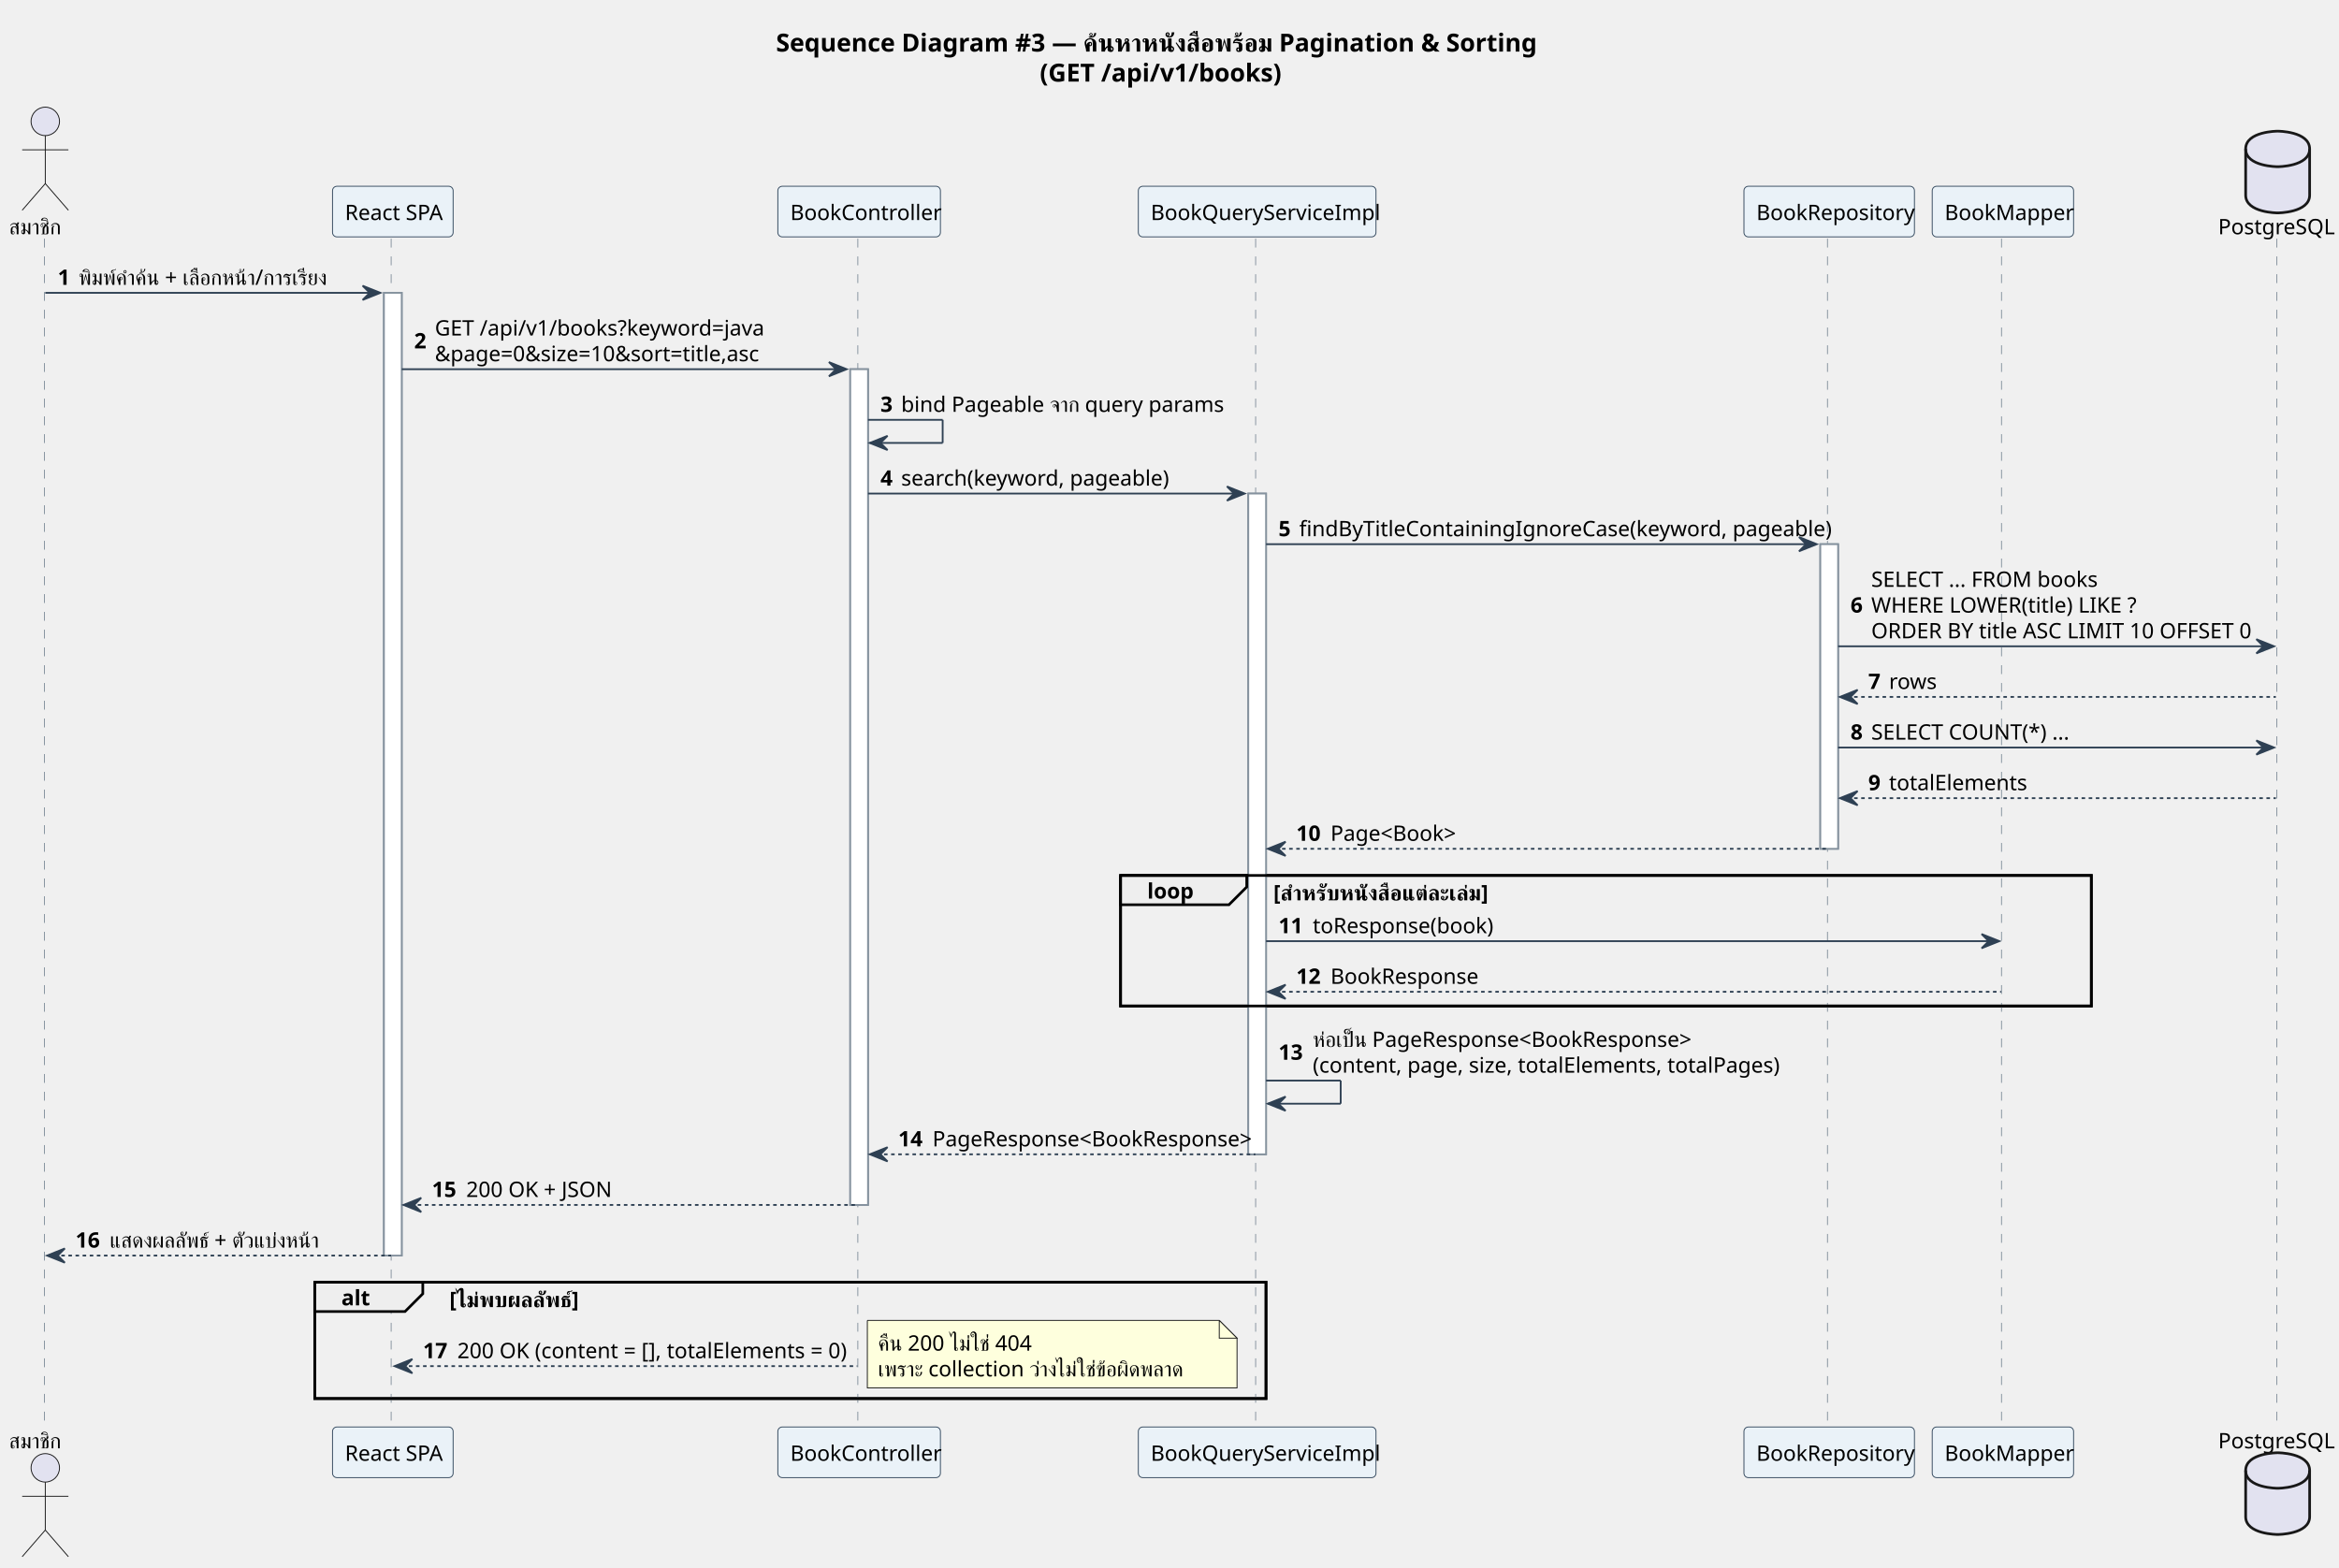
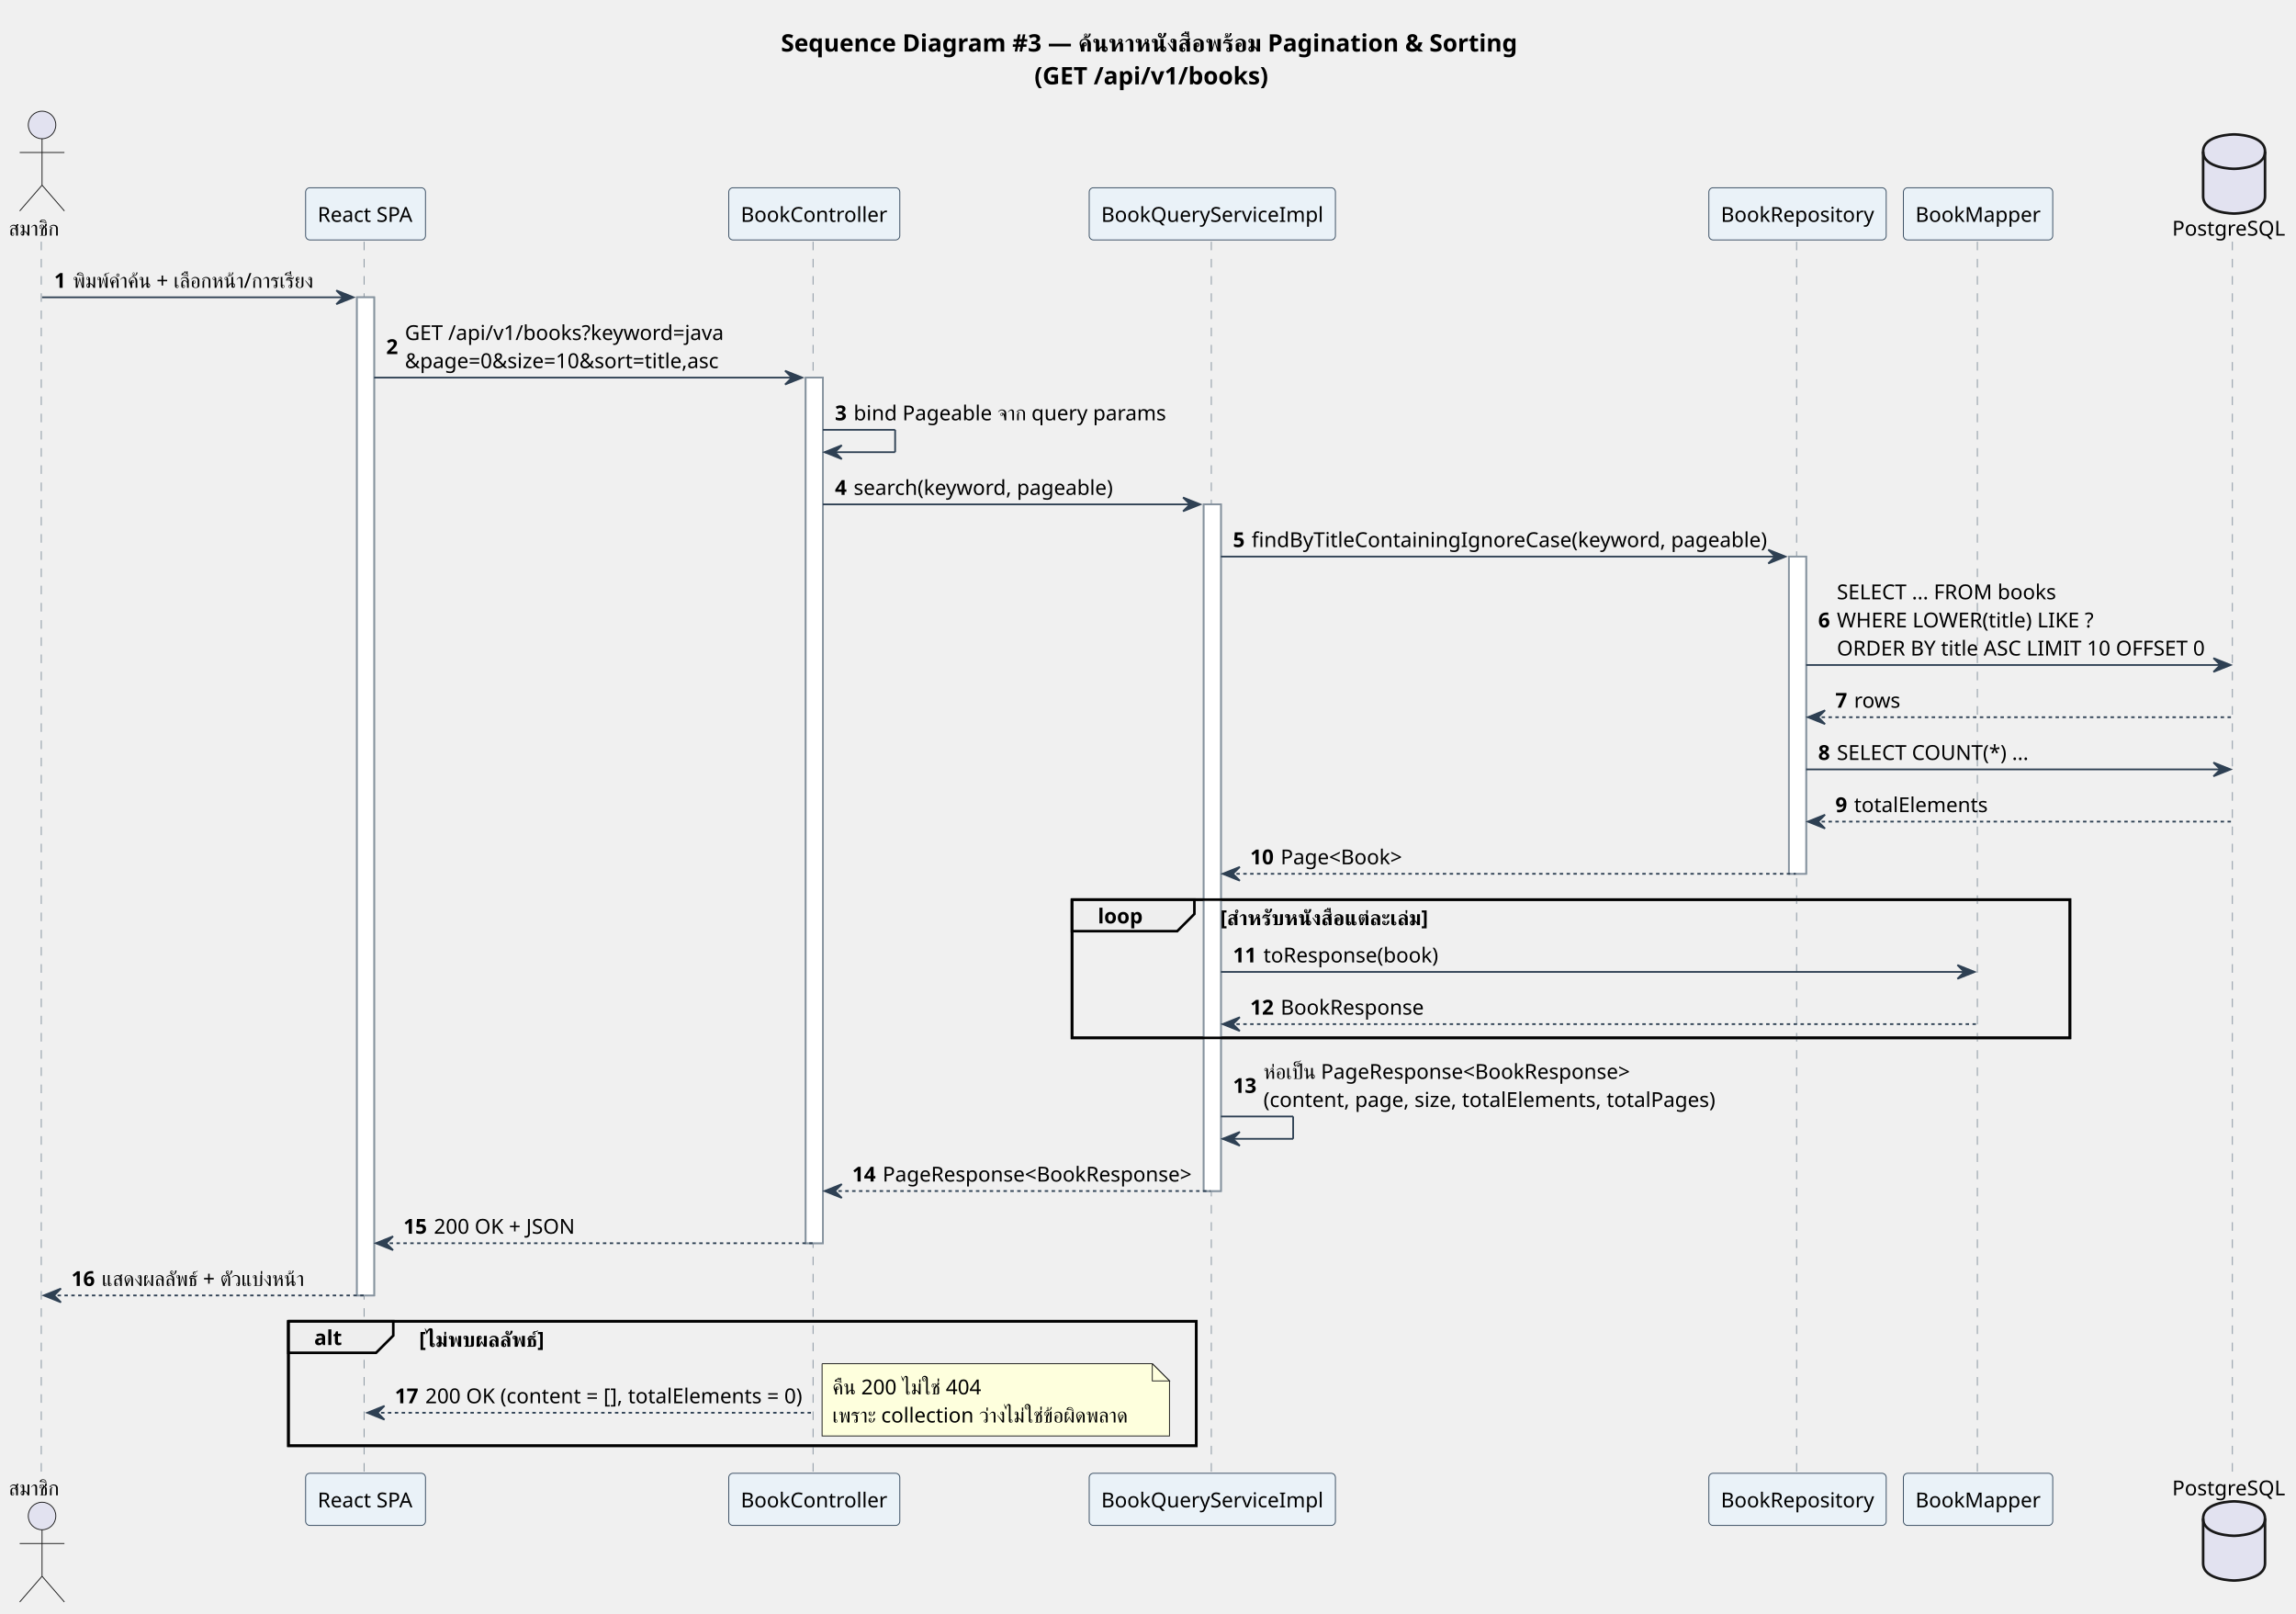
- <svg xmlns="http://www.w3.org/2000/svg" contentStyleType="text/css" data-diagram-type="SEQUENCE" height="882px" preserveAspectRatio="none" style="width:1316px;height:882px;background:#FFFFFF;" version="1.1" viewBox="0 0 1316 882" width="1316px" zoomAndPan="magnify">
+ <svg xmlns="http://www.w3.org/2000/svg" contentStyleType="text/css" data-diagram-type="SEQUENCE" height="938px" preserveAspectRatio="none" style="width:1335px;height:938px;background:#FFFFFF;" version="1.1" viewBox="0 0 1335 938" width="1335px" zoomAndPan="magnify">
  <defs />
  <g>
-     <text fill="#000000" font-family="Tahoma" font-size="14" font-weight="bold" lengthAdjust="spacing" textLength="445.731" x="436.605" y="29.007">Sequence Diagram #3 — ค้นหาหนังสือพร้อม Pagination &amp; Sorting</text>
-     <text fill="#000000" font-family="Tahoma" font-size="14" font-weight="bold" lengthAdjust="spacing" textLength="148.873" x="585.034" y="45.905">(GET /api/v1/books)</text>
-     <g>
-       <rect fill="#FFFFFF" height="541.688" style="stroke:#85929E;stroke-width:1;" width="10" x="216.016" y="164.766" />
-     </g>
-     <g>
-       <rect fill="#FFFFFF" height="470.234" style="stroke:#85929E;stroke-width:1;" width="10" x="478.373" y="207.734" />
-     </g>
-     <g>
-       <rect fill="#FFFFFF" height="371.781" style="stroke:#85929E;stroke-width:1;" width="10" x="702.32" y="277.703" />
-     </g>
-     <g>
-       <rect fill="#FFFFFF" height="171.391" style="stroke:#85929E;stroke-width:1;" width="10" x="1024.17" y="306.188" />
-     </g>
-     <rect fill="none" height="73.453" style="stroke:#000000;stroke-width:1.5;" width="546.194" x="630.467" y="492.578" />
-     <rect fill="none" height="65.453" style="stroke:#000000;stroke-width:1.5;" width="535.215" x="177.086" y="721.453" />
-     <g>
-       <rect fill="#000000" fill-opacity="0" height="669.625" width="8" x="21.484" y="134.281" />
-       <line style="stroke:#85929E;stroke-width:0.5;stroke-dasharray:5.0,5.0;" x1="25" x2="25" y1="134.281" y2="803.906" />
-     </g>
-     <g>
-       <rect fill="#000000" fill-opacity="0" height="669.625" width="8" x="217.016" y="134.281" />
-       <line style="stroke:#85929E;stroke-width:0.5;stroke-dasharray:5.0,5.0;" x1="220.086" x2="220.086" y1="134.281" y2="803.906" />
-     </g>
-     <g>
-       <rect fill="#000000" fill-opacity="0" height="669.625" width="8" x="479.373" y="134.281" />
-       <line style="stroke:#85929E;stroke-width:0.5;stroke-dasharray:5.0,5.0;" x1="482.637" x2="482.637" y1="134.281" y2="803.906" />
-     </g>
-     <g>
-       <rect fill="#000000" fill-opacity="0" height="669.625" width="8" x="703.32" y="134.281" />
-       <line style="stroke:#85929E;stroke-width:0.5;stroke-dasharray:5.0,5.0;" x1="706.467" x2="706.467" y1="134.281" y2="803.906" />
-     </g>
-     <g>
-       <rect fill="#000000" fill-opacity="0" height="669.625" width="8" x="1025.17" y="134.281" />
-       <line style="stroke:#85929E;stroke-width:0.5;stroke-dasharray:5.0,5.0;" x1="1028.21" x2="1028.21" y1="134.281" y2="803.906" />
-     </g>
-     <g>
-       <rect fill="#000000" fill-opacity="0" height="669.625" width="8" x="1122.896" y="134.281" />
-       <line style="stroke:#85929E;stroke-width:0.5;stroke-dasharray:5.0,5.0;" x1="1126.13" x2="1126.13" y1="134.281" y2="803.906" />
-     </g>
-     <g>
-       <rect fill="#000000" fill-opacity="0" height="669.625" width="8" x="1277.48" y="134.281" />
-       <line style="stroke:#85929E;stroke-width:0.5;stroke-dasharray:5.0,5.0;" x1="1281.021" x2="1281.021" y1="134.281" y2="803.906" />
+     <text fill="#000000" font-family="Tahoma" font-size="14" font-weight="bold" lengthAdjust="spacing" textLength="430.834" x="454.069" y="29.966">Sequence Diagram #3 — ค้นหาหนังสือพร้อม Pagination &amp; Sorting</text>
+     <text fill="#000000" font-family="Tahoma" font-size="14" font-weight="bold" lengthAdjust="spacing" textLength="136.094" x="601.439" y="49.034">(GET /api/v1/books)</text>
+     <g>
+       <rect fill="#FFFFFF" height="580.226" style="stroke:#85929E;stroke-width:1;" width="10" x="207.545" y="172.824" />
+     </g>
+     <g>
+       <rect fill="#FFFFFF" height="503.194" style="stroke:#85929E;stroke-width:1;" width="10" x="468.467" y="219.512" />
+     </g>
+     <g>
+       <rect fill="#FFFFFF" height="399.162" style="stroke:#85929E;stroke-width:1;" width="10" x="699.896" y="293.2" />
+     </g>
+     <g>
+       <rect fill="#FFFFFF" height="184.409" style="stroke:#85929E;stroke-width:1;" width="10" x="1040.17" y="323.545" />
+     </g>
+     <rect fill="none" height="80.376" style="stroke:#000000;stroke-width:1.5;" width="580.237" x="623.318" y="522.953" />
+     <rect fill="none" height="72.376" style="stroke:#000000;stroke-width:1.5;" width="527.897" x="167.699" y="768.051" />
+     <g>
+       <rect fill="#000000" fill-opacity="0" height="716.947" width="8" x="20.452" y="140.48" />
+       <line style="stroke:#85929E;stroke-width:0.5;stroke-dasharray:5.0,5.0;" x1="24" x2="24" y1="140.48" y2="857.427" />
+     </g>
+     <g>
+       <rect fill="#000000" fill-opacity="0" height="716.947" width="8" x="208.545" y="140.48" />
+       <line style="stroke:#85929E;stroke-width:0.5;stroke-dasharray:5.0,5.0;" x1="211.699" x2="211.699" y1="140.48" y2="857.427" />
+     </g>
+     <g>
+       <rect fill="#000000" fill-opacity="0" height="716.947" width="8" x="469.467" y="140.48" />
+       <line style="stroke:#85929E;stroke-width:0.5;stroke-dasharray:5.0,5.0;" x1="472.741" x2="472.741" y1="140.48" y2="857.427" />
+     </g>
+     <g>
+       <rect fill="#000000" fill-opacity="0" height="716.947" width="8" x="700.896" y="140.48" />
+       <line style="stroke:#85929E;stroke-width:0.5;stroke-dasharray:5.0,5.0;" x1="704.318" x2="704.318" y1="140.48" y2="857.427" />
+     </g>
+     <g>
+       <rect fill="#000000" fill-opacity="0" height="716.947" width="8" x="1041.17" y="140.48" />
+       <line style="stroke:#85929E;stroke-width:0.5;stroke-dasharray:5.0,5.0;" x1="1044.614" x2="1044.614" y1="140.48" y2="857.427" />
+     </g>
+     <g>
+       <rect fill="#000000" fill-opacity="0" height="716.947" width="8" x="1146.141" y="140.48" />
+       <line style="stroke:#85929E;stroke-width:0.5;stroke-dasharray:5.0,5.0;" x1="1149.727" x2="1149.727" y1="140.48" y2="857.427" />
+     </g>
+     <g>
+       <rect fill="#000000" fill-opacity="0" height="716.947" width="8" x="1294.996" y="140.48" />
+       <line style="stroke:#85929E;stroke-width:0.5;stroke-dasharray:5.0,5.0;" x1="1298.02" x2="1298.02" y1="140.48" y2="857.427" />
    </g>
    <g class="participant participant-head" data-participant="M">
-       <text fill="#000000" font-family="Tahoma" font-size="12" lengthAdjust="spacing" textLength="34.969" x="5" y="131.803">สมาชิก</text>
-       <ellipse cx="25.484" cy="68.297" fill="#E2E2F0" rx="8" ry="8" style="stroke:#181818;stroke-width:0.5;" />
-       <path d="M25.484,76.297 L25.484,103.297 M12.484,84.297 L38.484,84.297 M25.484,103.297 L12.484,118.297 M25.484,103.297 L38.484,118.297" fill="none" style="stroke:#181818;stroke-width:0.5;" />
+       <text fill="#000000" font-family="Tahoma" font-size="12" lengthAdjust="spacing" textLength="32.904" x="5" y="136.964">สมาชิก</text>
+       <ellipse cx="24.452" cy="72.636" fill="#E2E2F0" rx="8" ry="8" style="stroke:#181818;stroke-width:0.5;" />
+       <path d="M24.452,80.636 L24.452,107.636 M11.452,88.636 L37.452,88.636 M24.452,107.636 L11.452,122.636 M24.452,107.636 L37.452,122.636" fill="none" style="stroke:#181818;stroke-width:0.5;" />
    </g>
    <g class="participant participant-tail" data-participant="M">
-       <text fill="#000000" font-family="Tahoma" font-size="12" lengthAdjust="spacing" textLength="34.969" x="5" y="814.912">สมาชิก</text>
-       <ellipse cx="25.484" cy="825.891" fill="#E2E2F0" rx="8" ry="8" style="stroke:#181818;stroke-width:0.5;" />
-       <path d="M25.484,833.891 L25.484,860.891 M12.484,841.891 L38.484,841.891 M25.484,860.891 L12.484,875.891 M25.484,860.891 L38.484,875.891" fill="none" style="stroke:#181818;stroke-width:0.5;" />
+       <text fill="#000000" font-family="Tahoma" font-size="12" lengthAdjust="spacing" textLength="32.904" x="5" y="869.255">สมาชิก</text>
+       <ellipse cx="24.452" cy="881.271" fill="#E2E2F0" rx="8" ry="8" style="stroke:#181818;stroke-width:0.5;" />
+       <path d="M24.452,889.271 L24.452,916.271 M11.452,897.271 L37.452,897.271 M24.452,916.271 L11.452,931.271 M24.452,916.271 L37.452,931.271" fill="none" style="stroke:#181818;stroke-width:0.5;" />
    </g>
    <g class="participant participant-head" data-participant="UI">
-       <rect fill="#EAF2F8" height="28.484" rx="2.5" ry="2.5" style="stroke:#34495E;stroke-width:0.5;" width="67.859" x="187.086" y="104.797" />
-       <text fill="#000000" font-family="Tahoma" font-size="12" lengthAdjust="spacing" textLength="53.859" x="194.086" y="123.803">React SPA</text>
+       <rect fill="#EAF2F8" height="30.344" rx="2.5" ry="2.5" style="stroke:#34495E;stroke-width:0.5;" width="69.692" x="177.699" y="109.136" />
+       <text fill="#000000" font-family="Tahoma" font-size="12" lengthAdjust="spacing" textLength="55.692" x="184.699" y="128.964">React SPA</text>
    </g>
    <g class="participant participant-tail" data-participant="UI">
-       <rect fill="#EAF2F8" height="28.484" rx="2.5" ry="2.5" style="stroke:#34495E;stroke-width:0.5;" width="67.859" x="187.086" y="802.906" />
-       <text fill="#000000" font-family="Tahoma" font-size="12" lengthAdjust="spacing" textLength="53.859" x="194.086" y="821.912">React SPA</text>
+       <rect fill="#EAF2F8" height="30.344" rx="2.5" ry="2.5" style="stroke:#34495E;stroke-width:0.5;" width="69.692" x="177.699" y="856.427" />
+       <text fill="#000000" font-family="Tahoma" font-size="12" lengthAdjust="spacing" textLength="55.692" x="184.699" y="876.255">React SPA</text>
    </g>
    <g class="participant participant-head" data-participant="C">
-       <rect fill="#EAF2F8" height="28.484" rx="2.5" ry="2.5" style="stroke:#34495E;stroke-width:0.5;" width="91.473" x="437.637" y="104.797" />
-       <text fill="#000000" font-family="Tahoma" font-size="12" lengthAdjust="spacing" textLength="77.473" x="444.637" y="123.803">BookController</text>
+       <rect fill="#EAF2F8" height="30.344" rx="2.5" ry="2.5" style="stroke:#34495E;stroke-width:0.5;" width="99.453" x="423.741" y="109.136" />
+       <text fill="#000000" font-family="Tahoma" font-size="12" lengthAdjust="spacing" textLength="85.453" x="430.741" y="128.964">BookController</text>
    </g>
    <g class="participant participant-tail" data-participant="C">
-       <rect fill="#EAF2F8" height="28.484" rx="2.5" ry="2.5" style="stroke:#34495E;stroke-width:0.5;" width="91.473" x="437.637" y="802.906" />
-       <text fill="#000000" font-family="Tahoma" font-size="12" lengthAdjust="spacing" textLength="77.473" x="444.637" y="821.912">BookController</text>
+       <rect fill="#EAF2F8" height="30.344" rx="2.5" ry="2.5" style="stroke:#34495E;stroke-width:0.5;" width="99.453" x="423.741" y="856.427" />
+       <text fill="#000000" font-family="Tahoma" font-size="12" lengthAdjust="spacing" textLength="85.453" x="430.741" y="876.255">BookController</text>
    </g>
    <g class="participant participant-head" data-participant="S">
-       <rect fill="#EAF2F8" height="28.484" rx="2.5" ry="2.5" style="stroke:#34495E;stroke-width:0.5;" width="133.707" x="640.467" y="104.797" />
-       <text fill="#000000" font-family="Tahoma" font-size="12" lengthAdjust="spacing" textLength="119.707" x="647.467" y="123.803">BookQueryServiceImpl</text>
+       <rect fill="#EAF2F8" height="30.344" rx="2.5" ry="2.5" style="stroke:#34495E;stroke-width:0.5;" width="143.157" x="633.318" y="109.136" />
+       <text fill="#000000" font-family="Tahoma" font-size="12" lengthAdjust="spacing" textLength="129.157" x="640.318" y="128.964">BookQueryServiceImpl</text>
    </g>
    <g class="participant participant-tail" data-participant="S">
-       <rect fill="#EAF2F8" height="28.484" rx="2.5" ry="2.5" style="stroke:#34495E;stroke-width:0.5;" width="133.707" x="640.467" y="802.906" />
-       <text fill="#000000" font-family="Tahoma" font-size="12" lengthAdjust="spacing" textLength="119.707" x="647.467" y="821.912">BookQueryServiceImpl</text>
+       <rect fill="#EAF2F8" height="30.344" rx="2.5" ry="2.5" style="stroke:#34495E;stroke-width:0.5;" width="143.157" x="633.318" y="856.427" />
+       <text fill="#000000" font-family="Tahoma" font-size="12" lengthAdjust="spacing" textLength="129.157" x="640.318" y="876.255">BookQueryServiceImpl</text>
    </g>
    <g class="participant participant-head" data-participant="R">
-       <rect fill="#EAF2F8" height="28.484" rx="2.5" ry="2.5" style="stroke:#34495E;stroke-width:0.5;" width="95.92" x="981.21" y="104.797" />
-       <text fill="#000000" font-family="Tahoma" font-size="12" lengthAdjust="spacing" textLength="81.92" x="988.21" y="123.803">BookRepository</text>
+       <rect fill="#EAF2F8" height="30.344" rx="2.5" ry="2.5" style="stroke:#34495E;stroke-width:0.5;" width="103.113" x="993.614" y="109.136" />
+       <text fill="#000000" font-family="Tahoma" font-size="12" lengthAdjust="spacing" textLength="89.113" x="1000.614" y="128.964">BookRepository</text>
    </g>
    <g class="participant participant-tail" data-participant="R">
-       <rect fill="#EAF2F8" height="28.484" rx="2.5" ry="2.5" style="stroke:#34495E;stroke-width:0.5;" width="95.92" x="981.21" y="802.906" />
-       <text fill="#000000" font-family="Tahoma" font-size="12" lengthAdjust="spacing" textLength="81.92" x="988.21" y="821.912">BookRepository</text>
+       <rect fill="#EAF2F8" height="30.344" rx="2.5" ry="2.5" style="stroke:#34495E;stroke-width:0.5;" width="103.113" x="993.614" y="856.427" />
+       <text fill="#000000" font-family="Tahoma" font-size="12" lengthAdjust="spacing" textLength="89.113" x="1000.614" y="876.255">BookRepository</text>
    </g>
    <g class="participant participant-head" data-participant="MP">
-       <rect fill="#EAF2F8" height="28.484" rx="2.5" ry="2.5" style="stroke:#34495E;stroke-width:0.5;" width="79.531" x="1087.13" y="104.797" />
-       <text fill="#000000" font-family="Tahoma" font-size="12" lengthAdjust="spacing" textLength="65.531" x="1094.13" y="123.803">BookMapper</text>
+       <rect fill="#EAF2F8" height="30.344" rx="2.5" ry="2.5" style="stroke:#34495E;stroke-width:0.5;" width="86.829" x="1106.727" y="109.136" />
+       <text fill="#000000" font-family="Tahoma" font-size="12" lengthAdjust="spacing" textLength="72.829" x="1113.727" y="128.964">BookMapper</text>
    </g>
    <g class="participant participant-tail" data-participant="MP">
-       <rect fill="#EAF2F8" height="28.484" rx="2.5" ry="2.5" style="stroke:#34495E;stroke-width:0.5;" width="79.531" x="1087.13" y="802.906" />
-       <text fill="#000000" font-family="Tahoma" font-size="12" lengthAdjust="spacing" textLength="65.531" x="1094.13" y="821.912">BookMapper</text>
+       <rect fill="#EAF2F8" height="30.344" rx="2.5" ry="2.5" style="stroke:#34495E;stroke-width:0.5;" width="86.829" x="1106.727" y="856.427" />
+       <text fill="#000000" font-family="Tahoma" font-size="12" lengthAdjust="spacing" textLength="72.829" x="1113.727" y="876.255">BookMapper</text>
    </g>
    <g class="participant participant-head" data-participant="DB">
-       <text fill="#000000" font-family="Tahoma" font-size="12" lengthAdjust="spacing" textLength="60.92" x="1248.021" y="131.803">PostgreSQL</text>
-       <path d="M1263.48,83.797 C1263.48,73.797 1281.48,73.797 1281.48,73.797 C1281.48,73.797 1299.48,73.797 1299.48,83.797 L1299.48,109.797 C1299.48,119.797 1281.48,119.797 1281.48,119.797 C1281.48,119.797 1263.48,119.797 1263.48,109.797 L1263.48,83.797" fill="#E2E2F0" style="stroke:#181818;stroke-width:1.5;" />
-       <path d="M1263.48,83.797 C1263.48,93.797 1281.48,93.797 1281.48,93.797 C1281.48,93.797 1299.48,93.797 1299.48,83.797" fill="none" style="stroke:#181818;stroke-width:1.5;" />
+       <text fill="#000000" font-family="Tahoma" font-size="12" lengthAdjust="spacing" textLength="65.953" x="1263.02" y="136.964">PostgreSQL</text>
+       <path d="M1280.996,88.136 C1280.996,78.136 1298.996,78.136 1298.996,78.136 C1298.996,78.136 1316.996,78.136 1316.996,88.136 L1316.996,114.136 C1316.996,124.136 1298.996,124.136 1298.996,124.136 C1298.996,124.136 1280.996,124.136 1280.996,114.136 L1280.996,88.136" fill="#E2E2F0" style="stroke:#181818;stroke-width:1.5;" />
+       <path d="M1280.996,88.136 C1280.996,98.136 1298.996,98.136 1298.996,98.136 C1298.996,98.136 1316.996,98.136 1316.996,88.136" fill="none" style="stroke:#181818;stroke-width:1.5;" />
    </g>
    <g class="participant participant-tail" data-participant="DB">
-       <text fill="#000000" font-family="Tahoma" font-size="12" lengthAdjust="spacing" textLength="60.92" x="1248.021" y="814.912">PostgreSQL</text>
-       <path d="M1263.48,827.391 C1263.48,817.391 1281.48,817.391 1281.48,817.391 C1281.48,817.391 1299.48,817.391 1299.48,827.391 L1299.48,853.391 C1299.48,863.391 1281.48,863.391 1281.48,863.391 C1281.48,863.391 1263.48,863.391 1263.48,853.391 L1263.48,827.391" fill="#E2E2F0" style="stroke:#181818;stroke-width:1.5;" />
-       <path d="M1263.48,827.391 C1263.48,837.391 1281.48,837.391 1281.48,837.391 C1281.48,837.391 1299.48,837.391 1299.48,827.391" fill="none" style="stroke:#181818;stroke-width:1.5;" />
-     </g>
-     <g>
-       <rect fill="#FFFFFF" height="541.688" style="stroke:#85929E;stroke-width:1;" width="10" x="216.016" y="164.766" />
-     </g>
-     <g>
-       <rect fill="#FFFFFF" height="470.234" style="stroke:#85929E;stroke-width:1;" width="10" x="478.373" y="207.734" />
-     </g>
-     <g>
-       <rect fill="#FFFFFF" height="371.781" style="stroke:#85929E;stroke-width:1;" width="10" x="702.32" y="277.703" />
-     </g>
-     <g>
-       <rect fill="#FFFFFF" height="171.391" style="stroke:#85929E;stroke-width:1;" width="10" x="1024.17" y="306.188" />
+       <text fill="#000000" font-family="Tahoma" font-size="12" lengthAdjust="spacing" textLength="65.953" x="1263.02" y="869.255">PostgreSQL</text>
+       <path d="M1280.996,882.771 C1280.996,872.771 1298.996,872.771 1298.996,872.771 C1298.996,872.771 1316.996,872.771 1316.996,882.771 L1316.996,908.771 C1316.996,918.771 1298.996,918.771 1298.996,918.771 C1298.996,918.771 1280.996,918.771 1280.996,908.771 L1280.996,882.771" fill="#E2E2F0" style="stroke:#181818;stroke-width:1.5;" />
+       <path d="M1280.996,882.771 C1280.996,892.771 1298.996,892.771 1298.996,892.771 C1298.996,892.771 1316.996,892.771 1316.996,882.771" fill="none" style="stroke:#181818;stroke-width:1.5;" />
+     </g>
+     <g>
+       <rect fill="#FFFFFF" height="580.226" style="stroke:#85929E;stroke-width:1;" width="10" x="207.545" y="172.824" />
+     </g>
+     <g>
+       <rect fill="#FFFFFF" height="503.194" style="stroke:#85929E;stroke-width:1;" width="10" x="468.467" y="219.512" />
+     </g>
+     <g>
+       <rect fill="#FFFFFF" height="399.162" style="stroke:#85929E;stroke-width:1;" width="10" x="699.896" y="293.2" />
+     </g>
+     <g>
+       <rect fill="#FFFFFF" height="184.409" style="stroke:#85929E;stroke-width:1;" width="10" x="1040.17" y="323.545" />
    </g>
    <g class="message" data-participant-1="M" data-participant-2="UI">
-       <polygon fill="#2E4053" points="204.016,160.766,214.016,164.766,204.016,168.766,208.016,164.766" style="stroke:#2E4053;stroke-width:1;" />
-       <line style="stroke:#2E4053;stroke-width:1;" x1="25.484" x2="210.016" y1="164.766" y2="164.766" />
-       <text fill="#000000" font-family="Tahoma" font-size="12" font-weight="bold" lengthAdjust="spacing" textLength="7.641" x="32.484" y="160.287">1</text>
-       <text fill="#000000" font-family="Tahoma" font-size="12" lengthAdjust="spacing" textLength="159.891" x="44.125" y="160.287">พิมพ์คำค้น + เลือกหน้า/การเรียง</text>
+       <polygon fill="#2E4053" points="195.545,168.824,205.545,172.824,195.545,176.824,199.545,172.824" style="stroke:#2E4053;stroke-width:1;" />
+       <line style="stroke:#2E4053;stroke-width:1;" x1="24.452" x2="201.545" y1="172.824" y2="172.824" />
+       <text fill="#000000" font-family="Tahoma" font-size="12" font-weight="bold" lengthAdjust="spacing" textLength="6.864" x="31.452" y="167.308">1</text>
+       <text fill="#000000" font-family="Tahoma" font-size="12" lengthAdjust="spacing" textLength="153.229" x="42.316" y="167.308">พิมพ์คำค้น + เลือกหน้า/การเรียง</text>
    </g>
    <g class="message" data-participant-1="UI" data-participant-2="C">
-       <polygon fill="#2E4053" points="466.373,203.734,476.373,207.734,466.373,211.734,470.373,207.734" style="stroke:#2E4053;stroke-width:1;" />
-       <line style="stroke:#2E4053;stroke-width:1;" x1="226.016" x2="472.373" y1="207.734" y2="207.734" />
-       <text fill="#000000" font-family="Tahoma" font-size="12" font-weight="bold" lengthAdjust="spacing" textLength="7.641" x="233.016" y="196.014">2</text>
-       <text fill="#000000" font-family="Tahoma" font-size="12" lengthAdjust="spacing" textLength="179.478" x="244.656" y="188.772">GET /api/v1/books?keyword=java</text>
-       <text fill="#000000" font-family="Tahoma" font-size="12" lengthAdjust="spacing" textLength="176.59" x="244.656" y="203.256">&amp;page=0&amp;size=10&amp;sort=title,asc</text>
+       <polygon fill="#2E4053" points="456.467,215.512,466.467,219.512,456.467,223.512,460.467,219.512" style="stroke:#2E4053;stroke-width:1;" />
+       <line style="stroke:#2E4053;stroke-width:1;" x1="217.545" x2="462.467" y1="219.512" y2="219.512" />
+       <text fill="#000000" font-family="Tahoma" font-size="12" font-weight="bold" lengthAdjust="spacing" textLength="6.864" x="224.545" y="205.824">2</text>
+       <text fill="#000000" font-family="Tahoma" font-size="12" lengthAdjust="spacing" textLength="185.869" x="235.409" y="197.652">GET /api/v1/books?keyword=java</text>
+       <text fill="#000000" font-family="Tahoma" font-size="12" lengthAdjust="spacing" textLength="182.425" x="235.409" y="213.996">&amp;page=0&amp;size=10&amp;sort=title,asc</text>
    </g>
    <g class="message" data-participant-1="C" data-participant-2="C">
-       <line style="stroke:#2E4053;stroke-width:1;" x1="488.373" x2="530.373" y1="236.219" y2="236.219" />
-       <line style="stroke:#2E4053;stroke-width:1;" x1="530.373" x2="530.373" y1="236.219" y2="249.219" />
-       <line style="stroke:#2E4053;stroke-width:1;" x1="489.373" x2="530.373" y1="249.219" y2="249.219" />
-       <polygon fill="#2E4053" points="499.373,245.219,489.373,249.219,499.373,253.219,495.373,249.219" style="stroke:#2E4053;stroke-width:1;" />
-       <text fill="#000000" font-family="Tahoma" font-size="12" font-weight="bold" lengthAdjust="spacing" textLength="7.641" x="495.373" y="231.74">3</text>
-       <text fill="#000000" font-family="Tahoma" font-size="12" lengthAdjust="spacing" textLength="174.117" x="507.014" y="231.74">bind Pageable จาก query params</text>
+       <line style="stroke:#2E4053;stroke-width:1;" x1="478.467" x2="520.467" y1="249.856" y2="249.856" />
+       <line style="stroke:#2E4053;stroke-width:1;" x1="520.467" x2="520.467" y1="249.856" y2="262.856" />
+       <line style="stroke:#2E4053;stroke-width:1;" x1="479.467" x2="520.467" y1="262.856" y2="262.856" />
+       <polygon fill="#2E4053" points="489.467,258.856,479.467,262.856,489.467,266.856,485.467,262.856" style="stroke:#2E4053;stroke-width:1;" />
+       <text fill="#000000" font-family="Tahoma" font-size="12" font-weight="bold" lengthAdjust="spacing" textLength="6.864" x="485.467" y="244.34">3</text>
+       <text fill="#000000" font-family="Tahoma" font-size="12" lengthAdjust="spacing" textLength="183.733" x="496.331" y="244.34">bind Pageable จาก query params</text>
    </g>
    <g class="message" data-participant-1="C" data-participant-2="S">
-       <polygon fill="#2E4053" points="690.32,273.703,700.32,277.703,690.32,281.703,694.32,277.703" style="stroke:#2E4053;stroke-width:1;" />
-       <line style="stroke:#2E4053;stroke-width:1;" x1="488.373" x2="696.32" y1="277.703" y2="277.703" />
-       <text fill="#000000" font-family="Tahoma" font-size="12" font-weight="bold" lengthAdjust="spacing" textLength="7.641" x="495.373" y="273.225">4</text>
-       <text fill="#000000" font-family="Tahoma" font-size="12" lengthAdjust="spacing" textLength="143.613" x="507.014" y="273.225">search(keyword, pageable)</text>
+       <polygon fill="#2E4053" points="687.896,289.2,697.896,293.2,687.896,297.2,691.896,293.2" style="stroke:#2E4053;stroke-width:1;" />
+       <line style="stroke:#2E4053;stroke-width:1;" x1="478.467" x2="693.896" y1="293.2" y2="293.2" />
+       <text fill="#000000" font-family="Tahoma" font-size="12" font-weight="bold" lengthAdjust="spacing" textLength="6.864" x="485.467" y="287.685">4</text>
+       <text fill="#000000" font-family="Tahoma" font-size="12" lengthAdjust="spacing" textLength="151.477" x="496.331" y="287.685">search(keyword, pageable)</text>
    </g>
    <g class="message" data-participant-1="S" data-participant-2="R">
-       <polygon fill="#2E4053" points="1012.17,302.188,1022.17,306.188,1012.17,310.188,1016.17,306.188" style="stroke:#2E4053;stroke-width:1;" />
-       <line style="stroke:#2E4053;stroke-width:1;" x1="712.32" x2="1018.17" y1="306.188" y2="306.188" />
-       <text fill="#000000" font-family="Tahoma" font-size="12" font-weight="bold" lengthAdjust="spacing" textLength="7.641" x="719.32" y="301.709">5</text>
-       <text fill="#000000" font-family="Tahoma" font-size="12" lengthAdjust="spacing" textLength="281.209" x="730.961" y="301.709">findByTitleContainingIgnoreCase(keyword, pageable)</text>
+       <polygon fill="#2E4053" points="1028.17,319.545,1038.17,323.545,1028.17,327.545,1032.17,323.545" style="stroke:#2E4053;stroke-width:1;" />
+       <line style="stroke:#2E4053;stroke-width:1;" x1="709.896" x2="1034.17" y1="323.545" y2="323.545" />
+       <text fill="#000000" font-family="Tahoma" font-size="12" font-weight="bold" lengthAdjust="spacing" textLength="6.864" x="716.896" y="318.029">5</text>
+       <text fill="#000000" font-family="Tahoma" font-size="12" lengthAdjust="spacing" textLength="300.41" x="727.76" y="318.029">findByTitleContainingIgnoreCase(keyword, pageable)</text>
    </g>
    <g class="message" data-participant-1="R" data-participant-2="DB">
-       <polygon fill="#2E4053" points="1269.48,359.641,1279.48,363.641,1269.48,367.641,1273.48,363.641" style="stroke:#2E4053;stroke-width:1;" />
-       <line style="stroke:#2E4053;stroke-width:1;" x1="1034.17" x2="1275.48" y1="363.641" y2="363.641" />
-       <text fill="#000000" font-family="Tahoma" font-size="12" font-weight="bold" lengthAdjust="spacing" textLength="7.641" x="1041.17" y="344.678">6</text>
-       <text fill="#000000" font-family="Tahoma" font-size="12" lengthAdjust="spacing" textLength="124.922" x="1052.811" y="330.193">SELECT ... FROM books</text>
-       <text fill="#000000" font-family="Tahoma" font-size="12" lengthAdjust="spacing" textLength="149.484" x="1052.811" y="344.678">WHERE LOWER(title) LIKE ?</text>
-       <text fill="#000000" font-family="Tahoma" font-size="12" lengthAdjust="spacing" textLength="211.67" x="1052.811" y="359.162">ORDER BY title ASC LIMIT 10 OFFSET 0</text>
+       <polygon fill="#2E4053" points="1286.996,382.577,1296.996,386.577,1286.996,390.577,1290.996,386.577" style="stroke:#2E4053;stroke-width:1;" />
+       <line style="stroke:#2E4053;stroke-width:1;" x1="1050.17" x2="1292.996" y1="386.577" y2="386.577" />
+       <text fill="#000000" font-family="Tahoma" font-size="12" font-weight="bold" lengthAdjust="spacing" textLength="6.864" x="1057.17" y="364.717">6</text>
+       <text fill="#000000" font-family="Tahoma" font-size="12" lengthAdjust="spacing" textLength="127.489" x="1068.035" y="348.373">SELECT ... FROM books</text>
+       <text fill="#000000" font-family="Tahoma" font-size="12" lengthAdjust="spacing" textLength="149.665" x="1068.035" y="364.717">WHERE LOWER(title) LIKE ?</text>
+       <text fill="#000000" font-family="Tahoma" font-size="12" lengthAdjust="spacing" textLength="213.962" x="1068.035" y="381.061">ORDER BY title ASC LIMIT 10 OFFSET 0</text>
    </g>
    <g class="message" data-participant-1="DB" data-participant-2="R">
-       <polygon fill="#2E4053" points="1045.17,388.125,1035.17,392.125,1045.17,396.125,1041.17,392.125" style="stroke:#2E4053;stroke-width:1;" />
-       <line style="stroke:#2E4053;stroke-width:1;stroke-dasharray:2.0,2.0;" x1="1039.17" x2="1280.48" y1="392.125" y2="392.125" />
-       <text fill="#000000" font-family="Tahoma" font-size="12" font-weight="bold" lengthAdjust="spacing" textLength="7.641" x="1051.17" y="387.647">7</text>
-       <text fill="#000000" font-family="Tahoma" font-size="12" lengthAdjust="spacing" textLength="25.102" x="1062.811" y="387.647">rows</text>
+       <polygon fill="#2E4053" points="1061.17,412.921,1051.17,416.921,1061.17,420.921,1057.17,416.921" style="stroke:#2E4053;stroke-width:1;" />
+       <line style="stroke:#2E4053;stroke-width:1;stroke-dasharray:2.0,2.0;" x1="1055.17" x2="1297.996" y1="416.921" y2="416.921" />
+       <text fill="#000000" font-family="Tahoma" font-size="12" font-weight="bold" lengthAdjust="spacing" textLength="6.864" x="1067.17" y="411.405">7</text>
+       <text fill="#000000" font-family="Tahoma" font-size="12" lengthAdjust="spacing" textLength="27.396" x="1078.035" y="411.405">rows</text>
    </g>
    <g class="message" data-participant-1="R" data-participant-2="DB">
-       <polygon fill="#2E4053" points="1269.48,416.609,1279.48,420.609,1269.48,424.609,1273.48,420.609" style="stroke:#2E4053;stroke-width:1;" />
-       <line style="stroke:#2E4053;stroke-width:1;" x1="1034.17" x2="1275.48" y1="420.609" y2="420.609" />
-       <text fill="#000000" font-family="Tahoma" font-size="12" font-weight="bold" lengthAdjust="spacing" textLength="7.641" x="1041.17" y="416.131">8</text>
-       <text fill="#000000" font-family="Tahoma" font-size="12" lengthAdjust="spacing" textLength="113.057" x="1052.811" y="416.131">SELECT COUNT(*) ...</text>
+       <polygon fill="#2E4053" points="1286.996,443.265,1296.996,447.265,1286.996,451.265,1290.996,447.265" style="stroke:#2E4053;stroke-width:1;" />
+       <line style="stroke:#2E4053;stroke-width:1;" x1="1050.17" x2="1292.996" y1="447.265" y2="447.265" />
+       <text fill="#000000" font-family="Tahoma" font-size="12" font-weight="bold" lengthAdjust="spacing" textLength="6.864" x="1057.17" y="441.749">8</text>
+       <text fill="#000000" font-family="Tahoma" font-size="12" lengthAdjust="spacing" textLength="111.697" x="1068.035" y="441.749">SELECT COUNT(*) ...</text>
    </g>
    <g class="message" data-participant-1="DB" data-participant-2="R">
-       <polygon fill="#2E4053" points="1045.17,445.094,1035.17,449.094,1045.17,453.094,1041.17,449.094" style="stroke:#2E4053;stroke-width:1;" />
-       <line style="stroke:#2E4053;stroke-width:1;stroke-dasharray:2.0,2.0;" x1="1039.17" x2="1280.48" y1="449.094" y2="449.094" />
-       <text fill="#000000" font-family="Tahoma" font-size="12" font-weight="bold" lengthAdjust="spacing" textLength="7.641" x="1051.17" y="444.615">9</text>
-       <text fill="#000000" font-family="Tahoma" font-size="12" lengthAdjust="spacing" textLength="71.83" x="1062.811" y="444.615">totalElements</text>
+       <polygon fill="#2E4053" points="1061.17,473.609,1051.17,477.609,1061.17,481.609,1057.17,477.609" style="stroke:#2E4053;stroke-width:1;" />
+       <line style="stroke:#2E4053;stroke-width:1;stroke-dasharray:2.0,2.0;" x1="1055.17" x2="1297.996" y1="477.609" y2="477.609" />
+       <text fill="#000000" font-family="Tahoma" font-size="12" font-weight="bold" lengthAdjust="spacing" textLength="6.864" x="1067.17" y="472.093">9</text>
+       <text fill="#000000" font-family="Tahoma" font-size="12" lengthAdjust="spacing" textLength="77.773" x="1078.035" y="472.093">totalElements</text>
    </g>
    <g class="message" data-participant-1="R" data-participant-2="S">
-       <polygon fill="#2E4053" points="723.32,473.578,713.32,477.578,723.32,481.578,719.32,477.578" style="stroke:#2E4053;stroke-width:1;" />
-       <line style="stroke:#2E4053;stroke-width:1;stroke-dasharray:2.0,2.0;" x1="717.32" x2="1028.17" y1="477.578" y2="477.578" />
-       <text fill="#000000" font-family="Tahoma" font-size="12" font-weight="bold" lengthAdjust="spacing" textLength="15.281" x="729.32" y="473.1">10</text>
-       <text fill="#000000" font-family="Tahoma" font-size="12" lengthAdjust="spacing" textLength="69.404" x="748.602" y="473.1">Page&lt;Book&gt;</text>
-     </g>
-     <path d="M630.467,492.578 L701.453,492.578 L701.453,499.062 L691.453,509.062 L630.467,509.062 L630.467,492.578" fill="#EEEEEE" style="stroke:#000000;stroke-width:1.5;" />
-     <rect fill="none" height="73.453" style="stroke:#000000;stroke-width:1.5;" width="546.194" x="630.467" y="492.578" />
-     <text fill="#000000" font-family="Tahoma" font-size="12" font-weight="bold" lengthAdjust="spacing" textLength="25.986" x="645.467" y="505.584">loop</text>
-     <text fill="#000000" font-family="Tahoma" font-size="12" font-weight="bold" lengthAdjust="spacing" textLength="135.615" x="716.453" y="506.584">[สำหรับหนังสือแต่ละเล่ม]</text>
+       <polygon fill="#2E4053" points="720.896,503.953,710.896,507.953,720.896,511.953,716.896,507.953" style="stroke:#2E4053;stroke-width:1;" />
+       <line style="stroke:#2E4053;stroke-width:1;stroke-dasharray:2.0,2.0;" x1="714.896" x2="1044.17" y1="507.953" y2="507.953" />
+       <text fill="#000000" font-family="Tahoma" font-size="12" font-weight="bold" lengthAdjust="spacing" textLength="13.728" x="726.896" y="502.437">10</text>
+       <text fill="#000000" font-family="Tahoma" font-size="12" lengthAdjust="spacing" textLength="70.597" x="744.624" y="502.437">Page&lt;Book&gt;</text>
+     </g>
+     <path d="M623.318,522.953 L694.478,522.953 L694.478,531.298 L684.478,541.298 L623.318,541.298 L623.318,522.953" fill="#EEEEEE" style="stroke:#000000;stroke-width:1.5;" />
+     <rect fill="none" height="80.376" style="stroke:#000000;stroke-width:1.5;" width="580.237" x="623.318" y="522.953" />
+     <text fill="#000000" font-family="Tahoma" font-size="12" font-weight="bold" lengthAdjust="spacing" textLength="26.16" x="638.318" y="536.782">loop</text>
+     <text fill="#000000" font-family="Tahoma" font-size="12" font-weight="bold" lengthAdjust="spacing" textLength="124.153" x="709.478" y="537.782">[สำหรับหนังสือแต่ละเล่ม]</text>
    <g class="message" data-participant-1="S" data-participant-2="MP">
-       <polygon fill="#2E4053" points="1114.896,525.547,1124.896,529.547,1114.896,533.547,1118.896,529.547" style="stroke:#2E4053;stroke-width:1;" />
-       <line style="stroke:#2E4053;stroke-width:1;" x1="712.32" x2="1120.896" y1="529.547" y2="529.547" />
-       <text fill="#000000" font-family="Tahoma" font-size="12" font-weight="bold" lengthAdjust="spacing" textLength="15.281" x="719.32" y="525.068">11</text>
-       <text fill="#000000" font-family="Tahoma" font-size="12" lengthAdjust="spacing" textLength="95.988" x="738.602" y="525.068">toResponse(book)</text>
+       <polygon fill="#2E4053" points="1138.141,560.986,1148.141,564.986,1138.141,568.986,1142.141,564.986" style="stroke:#2E4053;stroke-width:1;" />
+       <line style="stroke:#2E4053;stroke-width:1;" x1="709.896" x2="1144.141" y1="564.986" y2="564.986" />
+       <text fill="#000000" font-family="Tahoma" font-size="12" font-weight="bold" lengthAdjust="spacing" textLength="13.728" x="716.896" y="559.47">11</text>
+       <text fill="#000000" font-family="Tahoma" font-size="12" lengthAdjust="spacing" textLength="101.653" x="734.624" y="559.47">toResponse(book)</text>
    </g>
    <g class="message" data-participant-1="MP" data-participant-2="S">
-       <polygon fill="#2E4053" points="723.32,554.031,713.32,558.031,723.32,562.031,719.32,558.031" style="stroke:#2E4053;stroke-width:1;" />
-       <line style="stroke:#2E4053;stroke-width:1;stroke-dasharray:2.0,2.0;" x1="717.32" x2="1125.896" y1="558.031" y2="558.031" />
-       <text fill="#000000" font-family="Tahoma" font-size="12" font-weight="bold" lengthAdjust="spacing" textLength="15.281" x="729.32" y="553.553">12</text>
-       <text fill="#000000" font-family="Tahoma" font-size="12" lengthAdjust="spacing" textLength="76.711" x="748.602" y="553.553">BookResponse</text>
+       <polygon fill="#2E4053" points="720.896,591.33,710.896,595.33,720.896,599.33,716.896,595.33" style="stroke:#2E4053;stroke-width:1;" />
+       <line style="stroke:#2E4053;stroke-width:1;stroke-dasharray:2.0,2.0;" x1="714.896" x2="1149.141" y1="595.33" y2="595.33" />
+       <text fill="#000000" font-family="Tahoma" font-size="12" font-weight="bold" lengthAdjust="spacing" textLength="13.728" x="726.896" y="589.814">12</text>
+       <text fill="#000000" font-family="Tahoma" font-size="12" lengthAdjust="spacing" textLength="83.281" x="744.624" y="589.814">BookResponse</text>
    </g>
    <g class="message" data-participant-1="S" data-participant-2="S">
-       <line style="stroke:#2E4053;stroke-width:1;" x1="712.32" x2="754.32" y1="608" y2="608" />
-       <line style="stroke:#2E4053;stroke-width:1;" x1="754.32" x2="754.32" y1="608" y2="621" />
-       <line style="stroke:#2E4053;stroke-width:1;" x1="713.32" x2="754.32" y1="621" y2="621" />
-       <polygon fill="#2E4053" points="723.32,617,713.32,621,723.32,625,719.32,621" style="stroke:#2E4053;stroke-width:1;" />
-       <text fill="#000000" font-family="Tahoma" font-size="12" font-weight="bold" lengthAdjust="spacing" textLength="15.281" x="719.32" y="596.279">13</text>
-       <text fill="#000000" font-family="Tahoma" font-size="12" lengthAdjust="spacing" textLength="208.482" x="738.602" y="589.037">ห่อเป็น PageResponse&lt;BookResponse&gt;</text>
-       <text fill="#000000" font-family="Tahoma" font-size="12" lengthAdjust="spacing" textLength="250.758" x="738.602" y="603.521">(content, page, size, totalElements, totalPages)</text>
+       <line style="stroke:#2E4053;stroke-width:1;" x1="709.896" x2="751.896" y1="649.018" y2="649.018" />
+       <line style="stroke:#2E4053;stroke-width:1;" x1="751.896" x2="751.896" y1="649.018" y2="662.018" />
+       <line style="stroke:#2E4053;stroke-width:1;" x1="710.896" x2="751.896" y1="662.018" y2="662.018" />
+       <polygon fill="#2E4053" points="720.896,658.018,710.896,662.018,720.896,666.018,716.896,662.018" style="stroke:#2E4053;stroke-width:1;" />
+       <text fill="#000000" font-family="Tahoma" font-size="12" font-weight="bold" lengthAdjust="spacing" textLength="13.728" x="716.896" y="635.33">13</text>
+       <text fill="#000000" font-family="Tahoma" font-size="12" lengthAdjust="spacing" textLength="214.91" x="734.624" y="627.158">ห่อเป็น PageResponse&lt;BookResponse&gt;</text>
+       <text fill="#000000" font-family="Tahoma" font-size="12" lengthAdjust="spacing" textLength="262.754" x="734.624" y="643.502">(content, page, size, totalElements, totalPages)</text>
    </g>
    <g class="message" data-participant-1="S" data-participant-2="C">
-       <polygon fill="#2E4053" points="499.373,645.484,489.373,649.484,499.373,653.484,495.373,649.484" style="stroke:#2E4053;stroke-width:1;" />
-       <line style="stroke:#2E4053;stroke-width:1;stroke-dasharray:2.0,2.0;" x1="493.373" x2="706.32" y1="649.484" y2="649.484" />
-       <text fill="#000000" font-family="Tahoma" font-size="12" font-weight="bold" lengthAdjust="spacing" textLength="15.281" x="505.373" y="645.006">14</text>
-       <text fill="#000000" font-family="Tahoma" font-size="12" lengthAdjust="spacing" textLength="170.666" x="524.654" y="645.006">PageResponse&lt;BookResponse&gt;</text>
+       <polygon fill="#2E4053" points="489.467,688.362,479.467,692.362,489.467,696.362,485.467,692.362" style="stroke:#2E4053;stroke-width:1;" />
+       <line style="stroke:#2E4053;stroke-width:1;stroke-dasharray:2.0,2.0;" x1="483.467" x2="703.896" y1="692.362" y2="692.362" />
+       <text fill="#000000" font-family="Tahoma" font-size="12" font-weight="bold" lengthAdjust="spacing" textLength="13.728" x="495.467" y="686.846">14</text>
+       <text fill="#000000" font-family="Tahoma" font-size="12" lengthAdjust="spacing" textLength="179.701" x="513.195" y="686.846">PageResponse&lt;BookResponse&gt;</text>
    </g>
    <g class="message" data-participant-1="C" data-participant-2="UI">
-       <polygon fill="#2E4053" points="237.016,673.969,227.016,677.969,237.016,681.969,233.016,677.969" style="stroke:#2E4053;stroke-width:1;" />
-       <line style="stroke:#2E4053;stroke-width:1;stroke-dasharray:2.0,2.0;" x1="231.016" x2="482.373" y1="677.969" y2="677.969" />
-       <text fill="#000000" font-family="Tahoma" font-size="12" font-weight="bold" lengthAdjust="spacing" textLength="15.281" x="243.016" y="673.49">15</text>
-       <text fill="#000000" font-family="Tahoma" font-size="12" lengthAdjust="spacing" textLength="83.361" x="262.297" y="673.49">200 OK + JSON</text>
+       <polygon fill="#2E4053" points="228.545,718.706,218.545,722.706,228.545,726.706,224.545,722.706" style="stroke:#2E4053;stroke-width:1;" />
+       <line style="stroke:#2E4053;stroke-width:1;stroke-dasharray:2.0,2.0;" x1="222.545" x2="472.467" y1="722.706" y2="722.706" />
+       <text fill="#000000" font-family="Tahoma" font-size="12" font-weight="bold" lengthAdjust="spacing" textLength="13.728" x="234.545" y="717.19">15</text>
+       <text fill="#000000" font-family="Tahoma" font-size="12" lengthAdjust="spacing" textLength="81.973" x="252.273" y="717.19">200 OK + JSON</text>
    </g>
    <g class="message" data-participant-1="UI" data-participant-2="M">
-       <polygon fill="#2E4053" points="36.484,702.453,26.484,706.453,36.484,710.453,32.484,706.453" style="stroke:#2E4053;stroke-width:1;" />
-       <line style="stroke:#2E4053;stroke-width:1;stroke-dasharray:2.0,2.0;" x1="30.484" x2="220.016" y1="706.453" y2="706.453" />
-       <text fill="#000000" font-family="Tahoma" font-size="12" font-weight="bold" lengthAdjust="spacing" textLength="15.281" x="42.484" y="701.975">16</text>
-       <text fill="#000000" font-family="Tahoma" font-size="12" lengthAdjust="spacing" textLength="136.231" x="61.766" y="701.975">แสดงผลลัพธ์ + ตัวแบ่งหน้า</text>
-     </g>
-     <path d="M177.086,721.453 L237.877,721.453 L237.877,727.938 L227.877,737.938 L177.086,737.938 L177.086,721.453" fill="#EEEEEE" style="stroke:#000000;stroke-width:1.5;" />
-     <rect fill="none" height="65.453" style="stroke:#000000;stroke-width:1.5;" width="535.215" x="177.086" y="721.453" />
-     <text fill="#000000" font-family="Tahoma" font-size="12" font-weight="bold" lengthAdjust="spacing" textLength="15.791" x="192.086" y="734.459">alt</text>
-     <text fill="#000000" font-family="Tahoma" font-size="12" font-weight="bold" lengthAdjust="spacing" textLength="83.988" x="252.877" y="735.459">[ไม่พบผลลัพธ์]</text>
+       <polygon fill="#2E4053" points="35.452,749.051,25.452,753.051,35.452,757.051,31.452,753.051" style="stroke:#2E4053;stroke-width:1;" />
+       <line style="stroke:#2E4053;stroke-width:1;stroke-dasharray:2.0,2.0;" x1="29.452" x2="211.545" y1="753.051" y2="753.051" />
+       <text fill="#000000" font-family="Tahoma" font-size="12" font-weight="bold" lengthAdjust="spacing" textLength="13.728" x="41.452" y="747.534">16</text>
+       <text fill="#000000" font-family="Tahoma" font-size="12" lengthAdjust="spacing" textLength="130.285" x="59.18" y="747.534">แสดงผลลัพธ์ + ตัวแบ่งหน้า</text>
+     </g>
+     <path d="M167.699,768.051 L228.671,768.051 L228.671,776.395 L218.671,786.395 L167.699,786.395 L167.699,768.051" fill="#EEEEEE" style="stroke:#000000;stroke-width:1.5;" />
+     <rect fill="none" height="72.376" style="stroke:#000000;stroke-width:1.5;" width="527.897" x="167.699" y="768.051" />
+     <text fill="#000000" font-family="Tahoma" font-size="12" font-weight="bold" lengthAdjust="spacing" textLength="15.972" x="182.699" y="781.879">alt</text>
+     <text fill="#000000" font-family="Tahoma" font-size="12" font-weight="bold" lengthAdjust="spacing" textLength="74.184" x="243.671" y="782.879">[ไม่พบผลลัพธ์]</text>
    <g class="message" data-participant-1="C" data-participant-2="UI">
-       <polygon fill="#2E4053" points="232.016,764.664,222.016,768.664,232.016,772.664,228.016,768.664" style="stroke:#2E4053;stroke-width:1;" />
-       <line style="stroke:#2E4053;stroke-width:1;stroke-dasharray:2.0,2.0;" x1="226.016" x2="482.373" y1="768.664" y2="768.664" />
-       <text fill="#000000" font-family="Tahoma" font-size="12" font-weight="bold" lengthAdjust="spacing" textLength="15.281" x="238.016" y="764.186">17</text>
-       <text fill="#000000" font-family="Tahoma" font-size="12" lengthAdjust="spacing" textLength="219.076" x="257.297" y="764.186">200 OK (content = [], totalElements = 0)</text>
-     </g>
-     <path d="M488,742.938 L488,780.938 L696,780.938 L696,752.938 L686,742.938 L488,742.938" fill="#FEFFDD" style="stroke:#181818;stroke-width:0.5;" />
-     <path d="M686,742.938 L686,752.938 L696,752.938 L686,742.938" fill="#FEFFDD" style="stroke:#181818;stroke-width:0.5;" />
-     <text fill="#000000" font-family="Tahoma" font-size="12" lengthAdjust="spacing" textLength="91.43" x="494" y="759.943">คืน 200 ไม่ใช่ 404</text>
-     <text fill="#000000" font-family="Tahoma" font-size="12" lengthAdjust="spacing" textLength="187.928" x="494" y="774.428">เพราะ collection ว่างไม่ใช่ข้อผิดพลาด</text>
+       <polygon fill="#2E4053" points="223.545,817.255,213.545,821.255,223.545,825.255,219.545,821.255" style="stroke:#2E4053;stroke-width:1;" />
+       <line style="stroke:#2E4053;stroke-width:1;stroke-dasharray:2.0,2.0;" x1="217.545" x2="472.467" y1="821.255" y2="821.255" />
+       <text fill="#000000" font-family="Tahoma" font-size="12" font-weight="bold" lengthAdjust="spacing" textLength="13.728" x="229.545" y="815.739">17</text>
+       <text fill="#000000" font-family="Tahoma" font-size="12" lengthAdjust="spacing" textLength="219.194" x="247.273" y="815.739">200 OK (content = [], totalElements = 0)</text>
+     </g>
+     <path d="M478,792.739 L478,834.739 L680,834.739 L680,802.739 L670,792.739 L478,792.739" fill="#FEFFDD" style="stroke:#181818;stroke-width:0.5;" />
+     <path d="M670,792.739 L670,802.739 L680,802.739 L670,792.739" fill="#FEFFDD" style="stroke:#181818;stroke-width:0.5;" />
+     <text fill="#000000" font-family="Tahoma" font-size="12" lengthAdjust="spacing" textLength="86.353" x="484" y="810.567">คืน 200 ไม่ใช่ 404</text>
+     <text fill="#000000" font-family="Tahoma" font-size="12" lengthAdjust="spacing" textLength="181.129" x="484" y="826.911">เพราะ collection ว่างไม่ใช่ข้อผิดพลาด</text>
  </g>
</svg>
